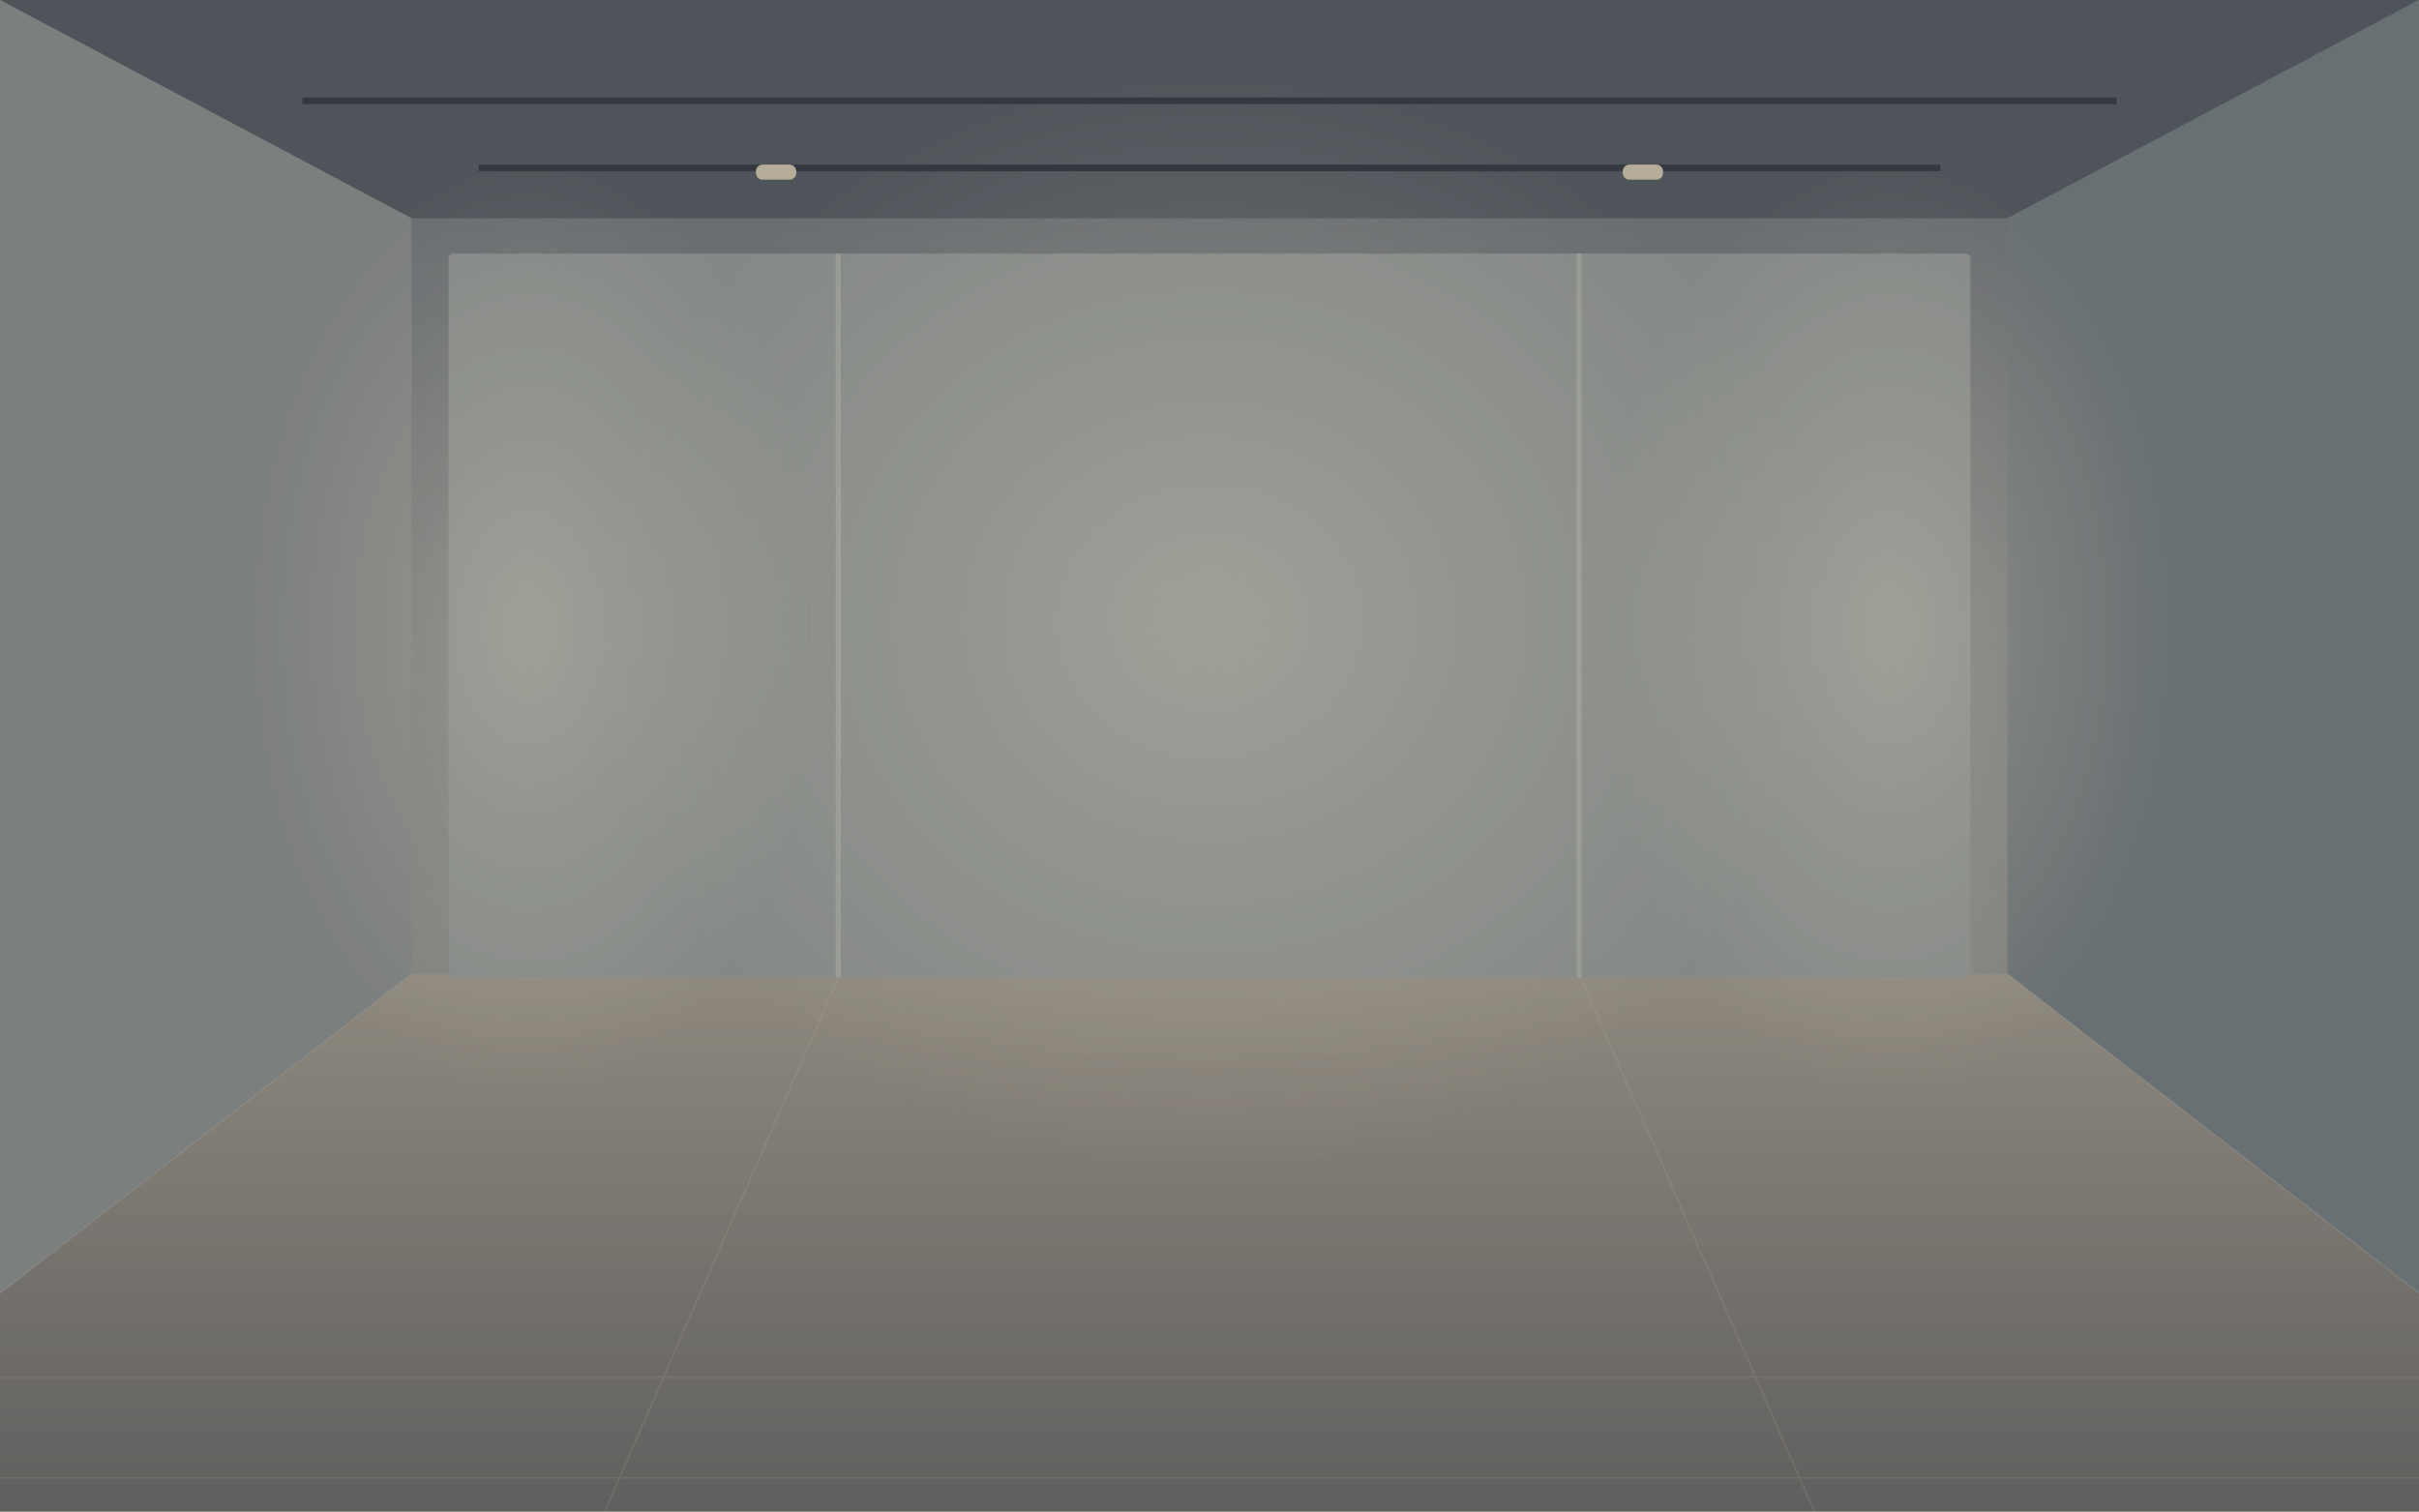
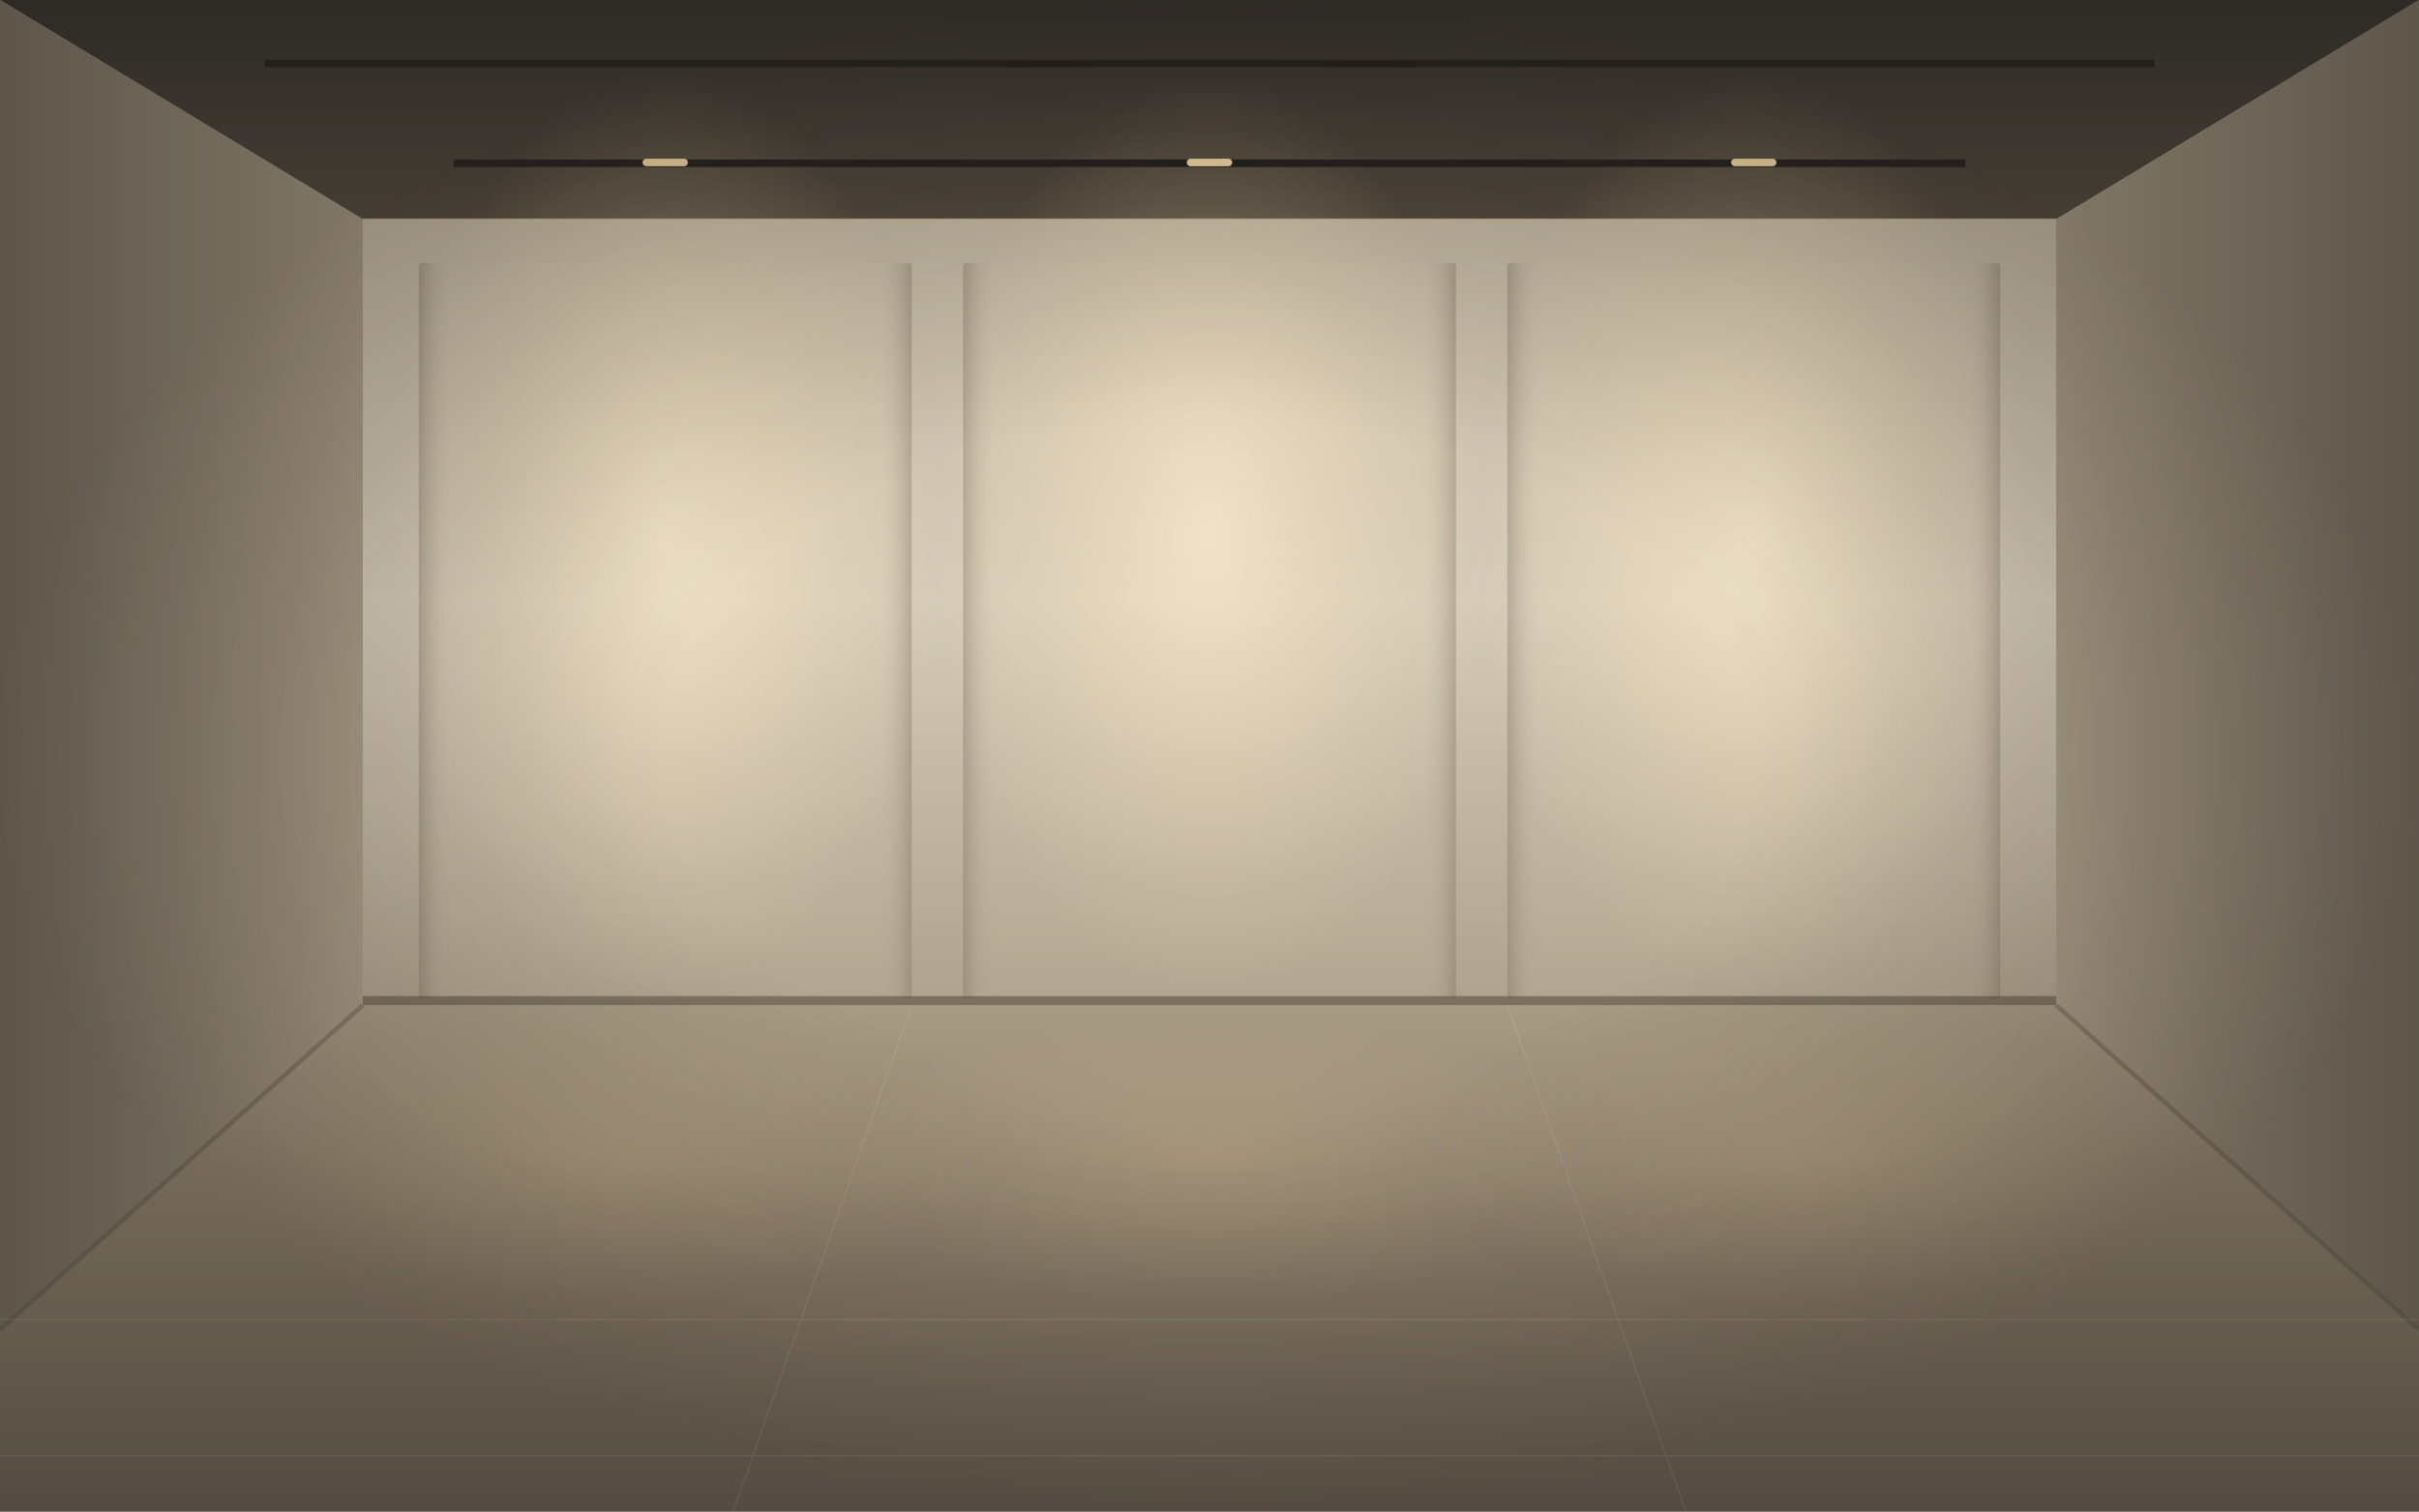
- <svg xmlns="http://www.w3.org/2000/svg" width="1440" height="900" viewBox="0 0 1440 900">
+ <svg xmlns="http://www.w3.org/2000/svg" width="1600" height="1000" viewBox="0 0 1600 1000" fill="none">
  <defs>
-     <linearGradient id="wall" x2="0" y2="1">
-       <stop stop-color="#6E7378" />
-       <stop offset="1" stop-color="#A7A49B" />
+     <linearGradient id="back-wall" x1="800" y1="120" x2="800" y2="700" gradientUnits="userSpaceOnUse">
+       <stop stop-color="#C5B9A5" />
+       <stop offset=".48" stop-color="#D5CBB9" />
+       <stop offset="1" stop-color="#AA9D89" />
    </linearGradient>
-     <linearGradient id="floor" x2="0" y2="1">
-       <stop stop-color="#A39B8D" />
-       <stop offset="1" stop-color="#6C6A68" />
+     <linearGradient id="ceiling" x1="800" y1="0" x2="800" y2="150" gradientUnits="userSpaceOnUse">
+       <stop stop-color="#302D29" />
+       <stop offset="1" stop-color="#51493E" />
    </linearGradient>
-     <radialGradient id="light">
-       <stop stop-color="#F6ECD6" stop-opacity=".34" />
-       <stop offset="1" stop-color="#E9DCC4" stop-opacity="0" />
+     <linearGradient id="left-wall" x1="0" y1="380" x2="240" y2="380" gradientUnits="userSpaceOnUse">
+       <stop stop-color="#746B5E" />
+       <stop offset="1" stop-color="#A89B87" />
+     </linearGradient>
+     <linearGradient id="right-wall" x1="1360" y1="380" x2="1600" y2="380" gradientUnits="userSpaceOnUse">
+       <stop stop-color="#A89B87" />
+       <stop offset="1" stop-color="#746B5E" />
+     </linearGradient>
+     <linearGradient id="floor" x1="800" y1="665" x2="800" y2="1000" gradientUnits="userSpaceOnUse">
+       <stop stop-color="#A89B85" />
+       <stop offset=".45" stop-color="#8D7F6C" />
+       <stop offset="1" stop-color="#665D52" />
+     </linearGradient>
+     <linearGradient id="recess" x1="0" y1="0" x2="1" y2="0">
+       <stop stop-color="#857866" stop-opacity=".42" />
+       <stop offset=".06" stop-color="#CFC2AD" stop-opacity=".08" />
+       <stop offset=".94" stop-color="#CFC2AD" stop-opacity=".08" />
+       <stop offset="1" stop-color="#857866" stop-opacity=".42" />
+     </linearGradient>
+     <radialGradient id="wall-wash">
+       <stop stop-color="#FFF1CF" stop-opacity=".65" />
+       <stop offset=".65" stop-color="#FFE9BF" stop-opacity=".18" />
+       <stop offset="1" stop-color="#FFE9BF" stop-opacity="0" />
    </radialGradient>
+     <radialGradient id="floor-wash">
+       <stop stop-color="#F6D9A5" stop-opacity=".2" />
+       <stop offset="1" stop-color="#F6D9A5" stop-opacity="0" />
+     </radialGradient>
+     <radialGradient id="vignette">
+       <stop offset=".45" stop-color="#28231D" stop-opacity="0" />
+       <stop offset="1" stop-color="#28231D" stop-opacity=".3" />
+     </radialGradient>
+     <filter id="soft-light">
+       <feGaussianBlur stdDeviation="6" />
+     </filter>
  </defs>
-   <rect width="1440" height="900" fill="url(#wall)" />
-   <path d="M0 0h1440l-245 130H245Z" fill="#585D63" />
-   <path d="M0 0 245 130v450L0 770Z" fill="#8C8F8D" />
-   <path d="m1440 0-245 130v450l245 190Z" fill="#777E80" />
-   <path d="M0 770 245 580h950l245 190v130H0Z" fill="url(#floor)" />
-   <rect x="267" y="151" width="906" height="431" rx="3" fill="#979B97" />
-   <path d="M499 151v431M940 151v431" stroke="#ADB0A8" stroke-width="3" />
-   <ellipse cx="720" cy="370" rx="370" ry="330" fill="url(#light)" />
-   <ellipse cx="315" cy="374" rx="175" ry="280" fill="url(#light)" />
-   <ellipse cx="1125" cy="374" rx="175" ry="280" fill="url(#light)" />
-   <path d="M245 580 0 770M1195 580l245 190M500 580 360 900M940 580l140 320M0 820h1440M0 880h1440" stroke="#D2CCC0" stroke-opacity=".16" />
-   <path d="M285 100h870M180 60h1080" stroke="#393D42" stroke-width="4" />
-   <rect x="450" y="98" width="24" height="9" rx="4" fill="#D1C5AD" />
-   <rect x="966" y="98" width="24" height="9" rx="4" fill="#D1C5AD" />
-   <rect width="1440" height="900" fill="#20242B" opacity=".16" />
+   <rect width="1600" height="1000" fill="#9F927E" />
+   <path d="M0 0H1600L1360 145H240Z" fill="url(#ceiling)" />
+   <path d="M0 0L240 145V665L0 880Z" fill="url(#left-wall)" />
+   <path d="M1600 0L1360 145V665L1600 880Z" fill="url(#right-wall)" />
+   <path d="M240 145H1360V670H240Z" fill="url(#back-wall)" />
+   <rect x="277" y="174" width="326" height="487" rx="2" fill="url(#recess)" />
+   <rect x="637" y="174" width="326" height="487" rx="2" fill="url(#recess)" />
+   <rect x="997" y="174" width="326" height="487" rx="2" fill="url(#recess)" />
+   <g fill="url(#wall-wash)">
+     <ellipse cx="440" cy="354" rx="182" ry="305" />
+     <ellipse cx="800" cy="354" rx="182" ry="305" />
+     <ellipse cx="1160" cy="354" rx="182" ry="305" />
+   </g>
+   <path d="M0 880L240 665H1360L1600 880V1000H0Z" fill="url(#floor)" />
+   <g fill="url(#floor-wash)">
+     <ellipse cx="405" cy="765" rx="250" ry="95" />
+     <ellipse cx="800" cy="765" rx="250" ry="95" />
+     <ellipse cx="1195" cy="765" rx="250" ry="95" />
+   </g>
+   <path d="M240 662H1360" stroke="#4B4135" stroke-opacity=".5" stroke-width="6" />
+   <path d="M0 880L240 665M1600 880L1360 665" stroke="#504638" stroke-opacity=".35" stroke-width="3" />
+   <path d="M603 665L485 1000M997 665L1115 1000M0 873H1600M0 963H1600" stroke="#E2D0B2" stroke-opacity=".13" />
+   <path d="M240 145H1360" stroke="#FFE4B5" stroke-opacity=".55" stroke-width="3" filter="url(#soft-light)" />
+   <path d="M240 145H1360" stroke="#E5C999" stroke-opacity=".5" />
+   <path d="M300 108H1300M175 42H1425" stroke="#211E1A" stroke-width="5" />
+   <g fill="#F8DCA7">
+     <rect x="425" y="105" width="30" height="5" rx="2.5" />
+     <rect x="785" y="105" width="30" height="5" rx="2.5" />
+     <rect x="1145" y="105" width="30" height="5" rx="2.5" />
+   </g>
+   <rect width="1600" height="1000" fill="url(#vignette)" />
</svg>
